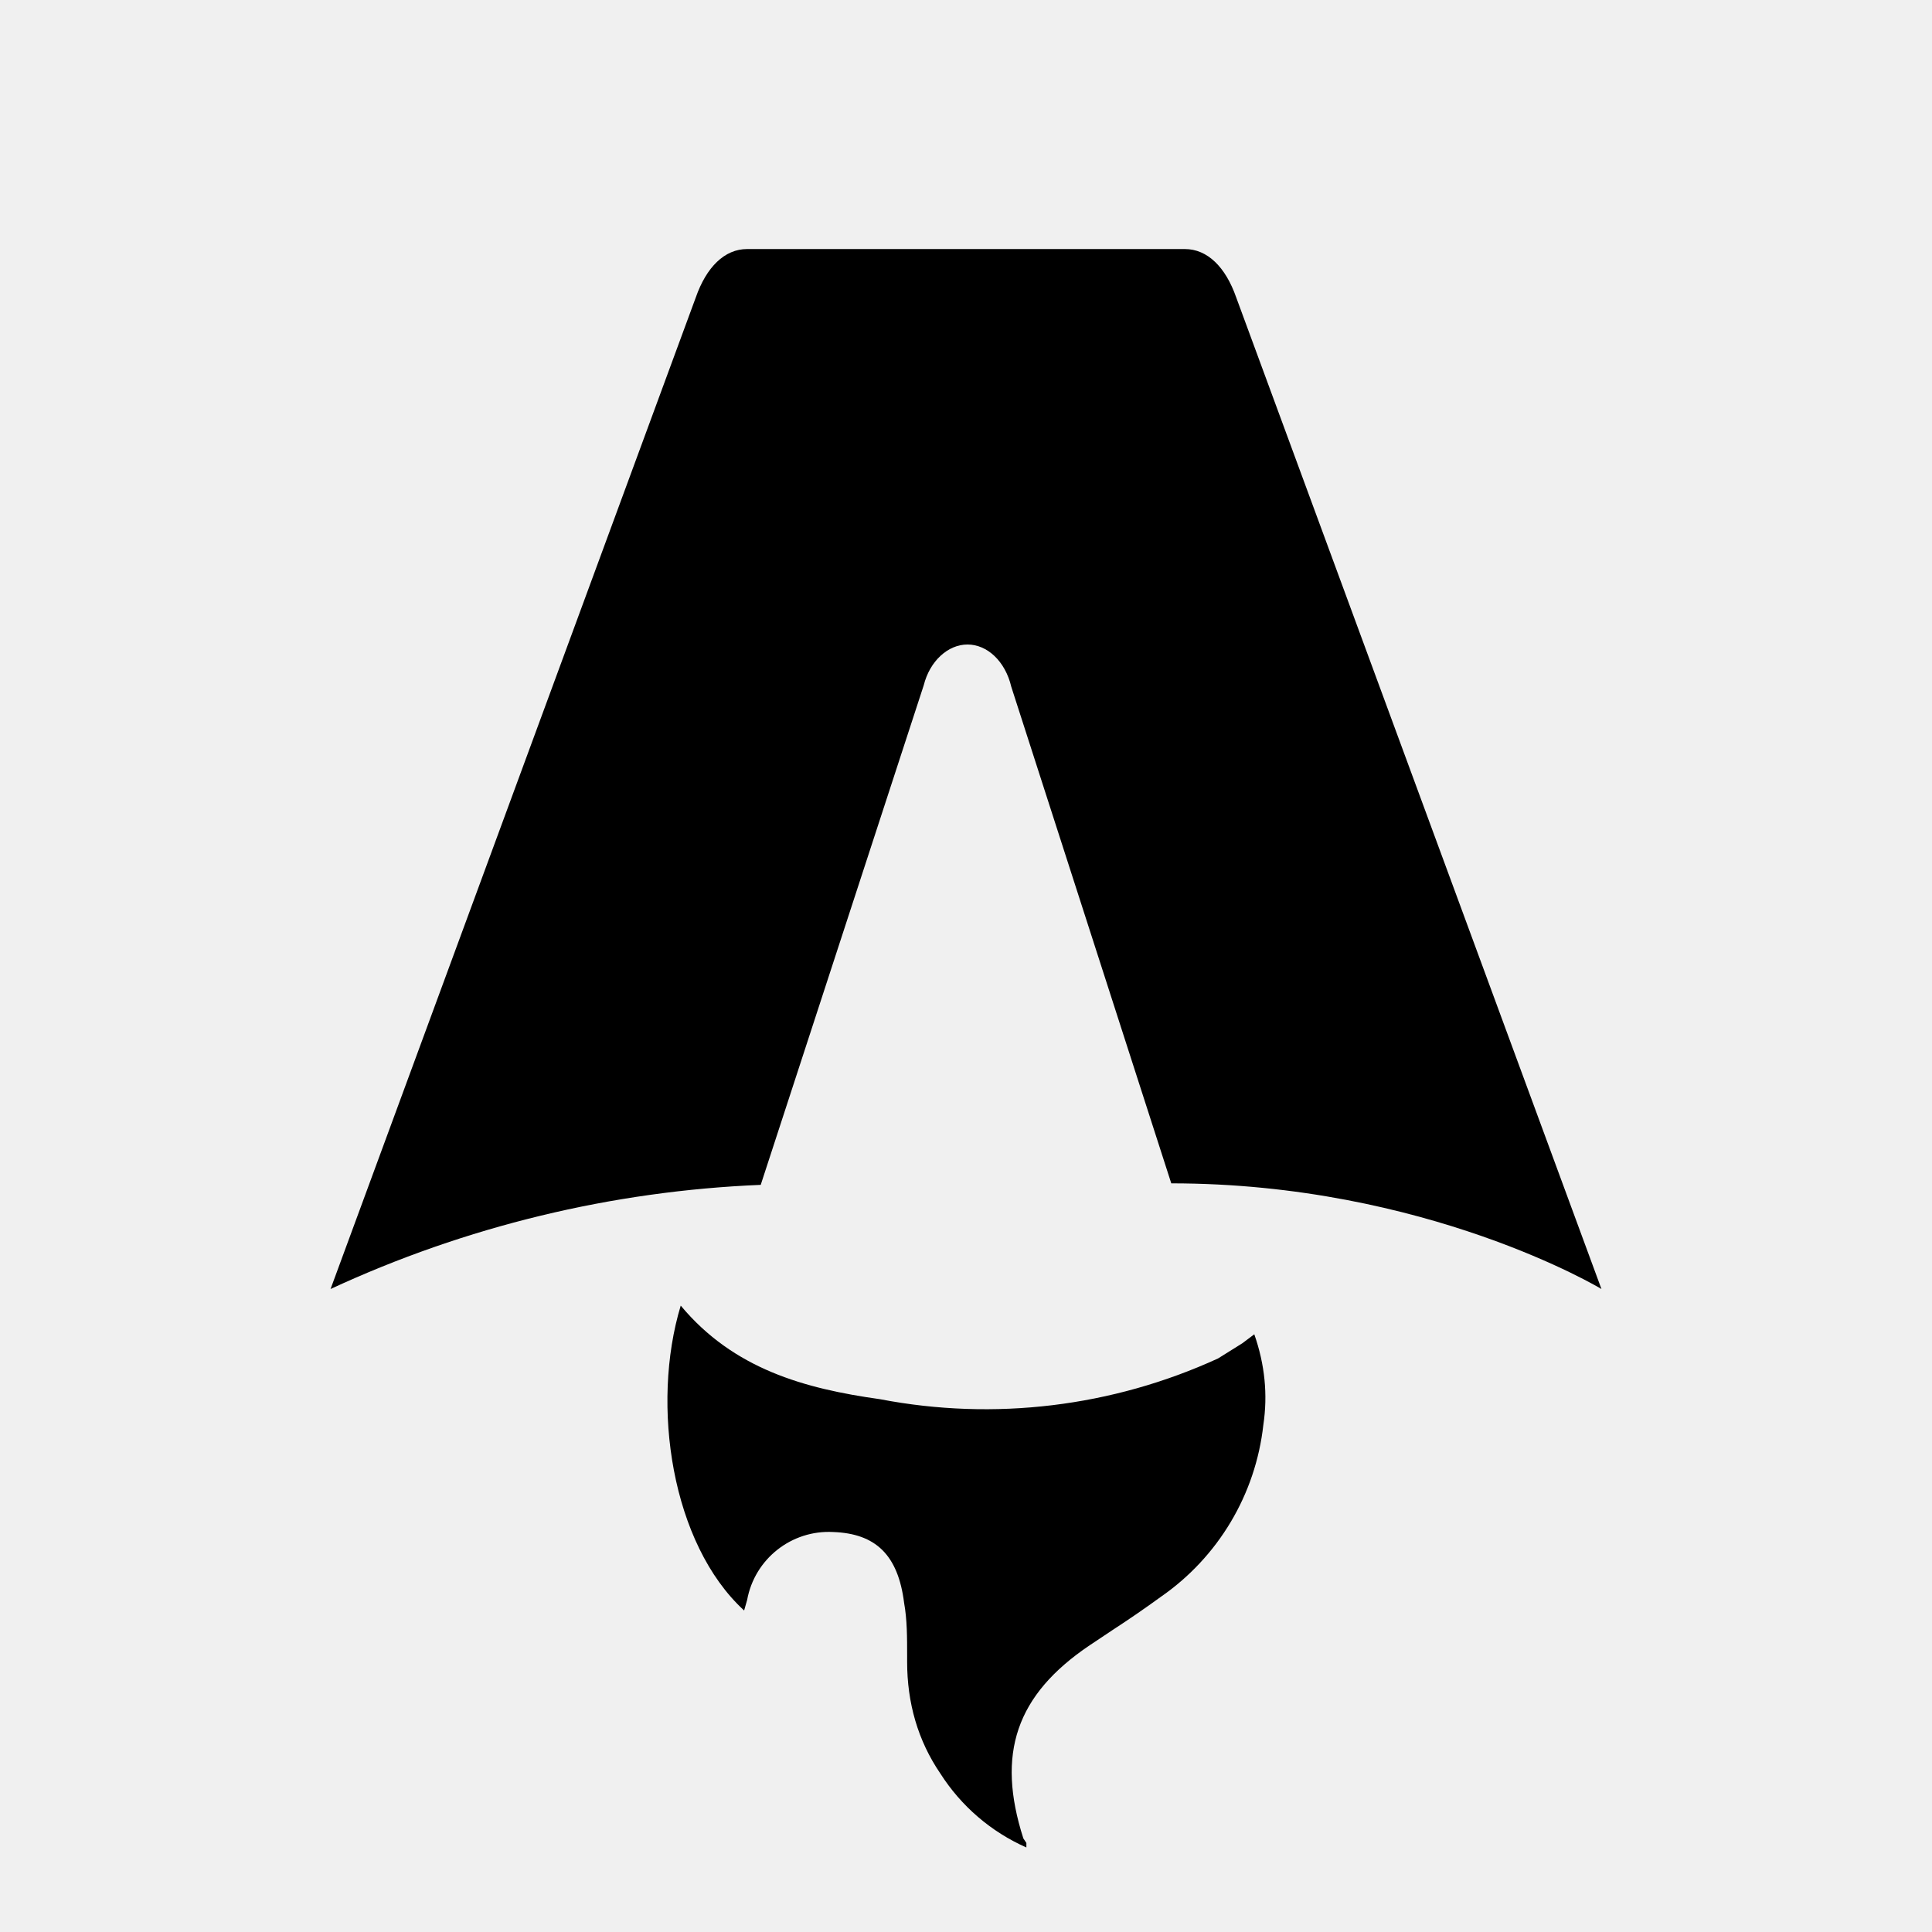
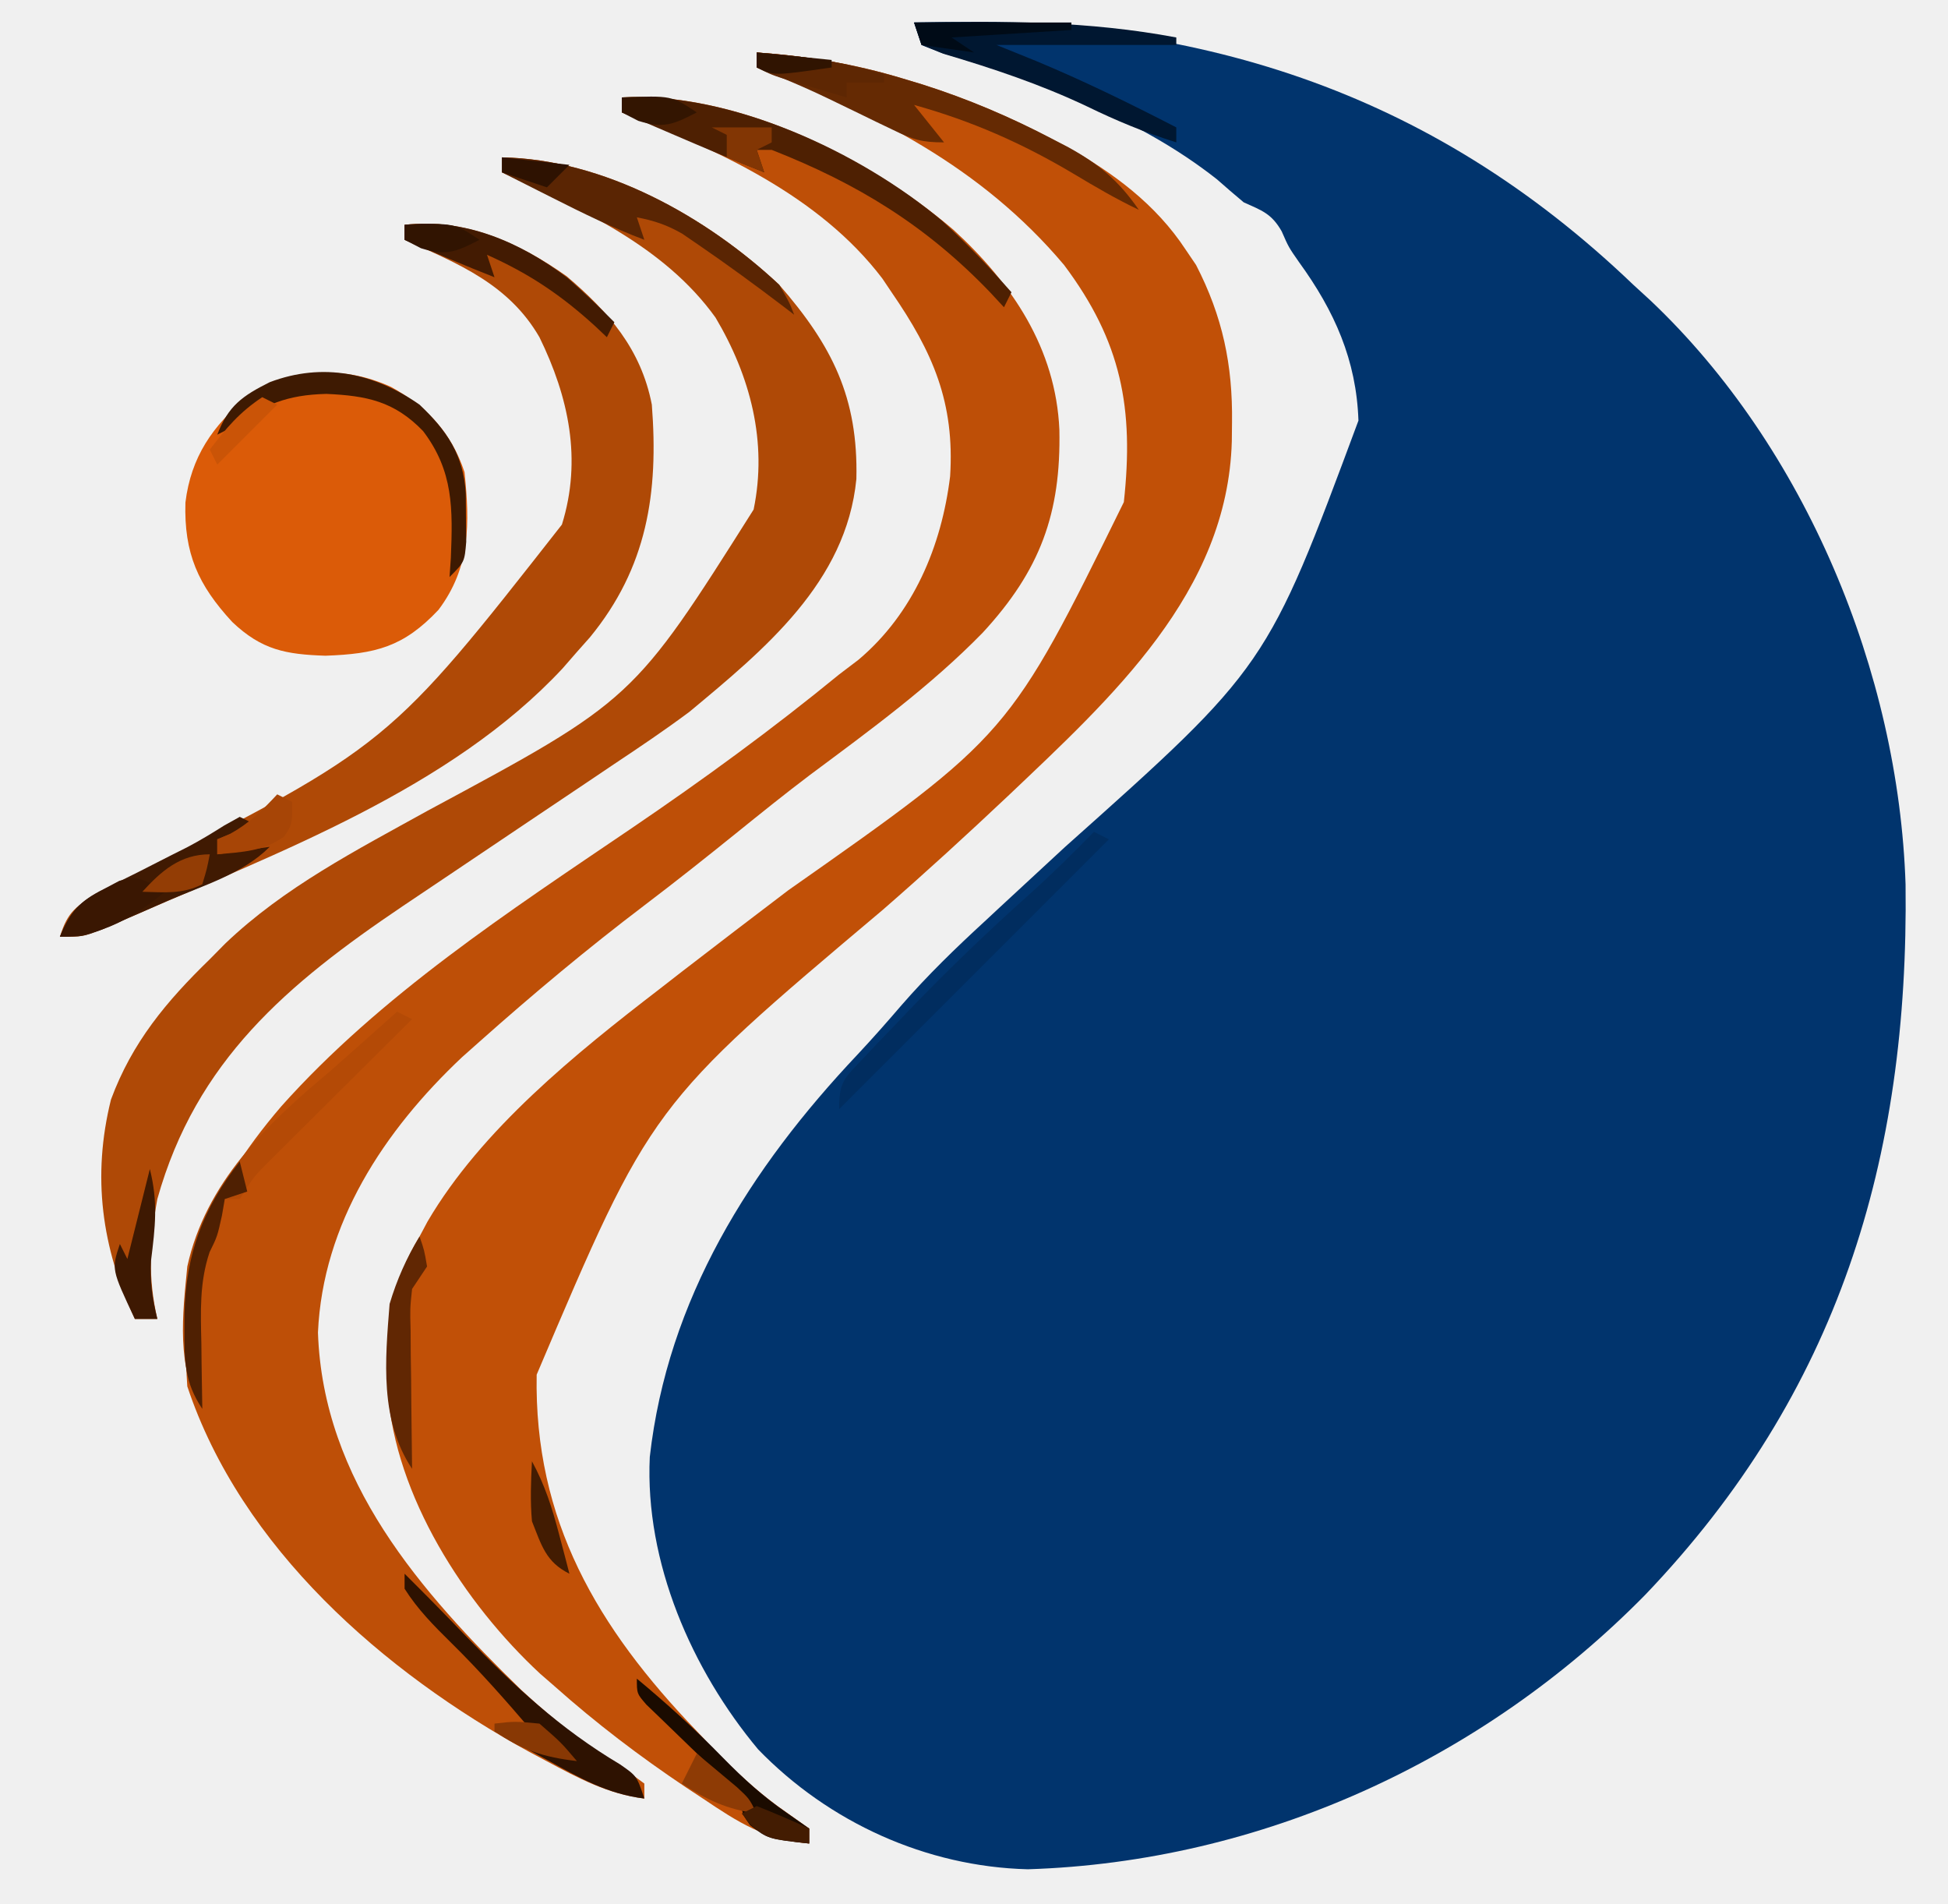
- <svg xmlns="http://www.w3.org/2000/svg" fill="none" viewBox="0 0 128 128">
-   <path d="M50.4 78.5a75.1 75.1 0 0 0-28.5 6.9l24.2-65.7c.7-2 1.9-3.2 3.4-3.2h29c1.5 0 2.7 1.2 3.4 3.2l24.2 65.7s-11.6-7-28.5-7L67 45.5c-.4-1.7-1.6-2.8-2.9-2.8-1.3 0-2.5 1.1-2.9 2.7L50.4 78.5Zm-1.1 28.2Zm-4.2-20.2c-2 6.6-.6 15.8 4.2 20.2a17.5 17.5 0 0 1 .2-.7 5.5 5.5 0 0 1 5.7-4.5c2.8.1 4.3 1.5 4.7 4.7.2 1.1.2 2.3.2 3.5v.4c0 2.7.7 5.2 2.2 7.4a13 13 0 0 0 5.7 4.9v-.3l-.2-.3c-1.8-5.6-.5-9.5 4.4-12.8l1.5-1a73 73 0 0 0 3.2-2.2 16 16 0 0 0 6.8-11.4c.3-2 .1-4-.6-6l-.8.6-1.6 1a37 37 0 0 1-22.4 2.7c-5-.7-9.7-2-13.2-6.2Z" />
-   <style>
-         path { fill: #000; }
-         @media (prefers-color-scheme: dark) {
-             path { fill: #FFF; }
-         }
-     </style>
+ <svg xmlns="http://www.w3.org/2000/svg" version="1.1" width="260" height="254">
+   <path d="M0 0 C37.395 -0.696 68.638 8.802 96 35 C96.758 35.695 97.516 36.39 98.297 37.105 C118.98 56.683 131.42 86.761 132.336 115.031 C132.782 151.721 123.356 182.86 97.61 209.793 C75.887 231.908 46.288 245.456 15.188 246.438 C1.629 246.094 -11.362 240.192 -20.812 230.438 C-29.675 219.822 -35.938 205.472 -35.273 191.414 C-32.888 170.354 -21.919 152.941 -7.555 137.73 C-5.528 135.564 -3.59 133.368 -1.66 131.117 C1.816 127.127 5.544 123.516 9.438 119.938 C10.124 119.299 10.811 118.661 11.518 118.003 C14.379 115.343 17.248 112.693 20.12 110.046 C47.101 85.974 47.101 85.974 59.312 53.125 C59.043 45.037 56.095 38.479 51.402 32.008 C50 30 50 30 49.066 27.867 C47.715 25.502 46.452 25.101 44 24 C42.797 22.997 41.611 21.974 40.438 20.938 C29.904 12.625 16.491 7.749 3.711 4.07 C2.816 3.717 1.922 3.364 1 3 C0.505 1.515 0.505 1.515 0 0 Z " fill="#01346D" transform="translate(122,3)" />
+   <path d="M0 0 C6.776 0.479 13.061 1.533 19.562 3.5 C20.418 3.758 21.274 4.017 22.155 4.283 C28.152 6.194 33.747 8.566 39.312 11.5 C39.987 11.855 40.661 12.21 41.356 12.576 C47.582 16.034 53.306 20.294 57.25 26.312 C57.938 27.328 57.938 27.328 58.641 28.363 C62.179 35.227 63.538 41.686 63.438 49.375 C63.428 50.206 63.419 51.038 63.41 51.895 C62.843 72.075 47.365 86.082 33.554 99.2 C28.068 104.369 22.525 109.452 16.838 114.399 C-14.096 140.467 -14.096 140.467 -29.371 176.438 C-29.733 195.871 -21.271 210.202 -8 224 C-7.305 224.735 -6.61 225.47 -5.895 226.227 C-2.775 229.449 0.301 232.328 4 234.875 C4.99 235.576 5.98 236.278 7 237 C7 237.66 7 238.32 7 239 C1.21 238.564 -2.497 236.147 -7.188 233 C-7.936 232.506 -8.684 232.012 -9.455 231.503 C-15.636 227.364 -21.439 222.951 -27 218 C-27.629 217.453 -28.258 216.907 -28.906 216.344 C-39.039 206.948 -48.244 192.642 -49.238 178.645 C-49.389 170.884 -49.132 164.769 -45 158 C-44.468 157.002 -44.468 157.002 -43.926 155.984 C-36.722 143.712 -24.13 133.555 -13 125 C-12.02 124.238 -11.041 123.476 -10.031 122.691 C-5.301 119.033 -0.542 115.412 4.219 111.793 C33.7 91.089 33.7 91.089 49 60 C50.358 47.522 48.714 38.618 41.02 28.359 C29.965 15.231 15.683 8.107 0 2 C0 1.34 0 0.68 0 0 Z " fill="#C15007" transform="translate(101,7)" />
+   <path d="M0 0 C15.274 -0.783 32.82 7.916 44.266 17.672 C52.096 24.844 57.918 33.513 58.396 44.343 C58.619 55.479 55.864 63.088 48.15 71.44 C41.168 78.587 33.12 84.442 25.128 90.393 C21.779 92.922 18.514 95.551 15.25 98.188 C11.219 101.439 7.17 104.654 3.043 107.783 C-4.571 113.555 -11.863 119.649 -19 126 C-20.16 127.031 -20.16 127.031 -21.344 128.082 C-31.758 137.897 -39.914 150.256 -40.562 164.812 C-39.891 184.635 -26.884 199.393 -13.391 212.543 C-8.753 216.843 -4.025 220.524 1.383 223.809 C2.183 224.398 2.183 224.398 3 225 C3 225.66 3 226.32 3 227 C-1.898 226.387 -5.772 224.295 -10.062 222 C-10.816 221.597 -11.57 221.194 -12.346 220.779 C-31.828 210.118 -50.815 193.556 -58 172 C-59.078 156.43 -55.665 146.542 -45.445 134.617 C-32.225 119.82 -15.064 108.627 1.25 97.555 C10.796 91.074 20.072 84.315 29 77 C29.852 76.353 30.704 75.706 31.582 75.039 C38.911 68.859 42.671 59.892 43.812 50.562 C44.435 40.737 41.531 34.028 36 26 C35.593 25.394 35.185 24.788 34.766 24.164 C26.289 13.019 12.654 6.963 0 2 C0 1.34 0 0.68 0 0 Z " fill="#BE4F07" transform="translate(83,13)" />
+   <path d="M0 0 C13.582 0.243 27.252 7.874 37 17 C44.076 25.127 47.555 32.059 47.301 42.914 C45.958 56.692 35.053 65.639 25 74 C21.74 76.426 18.384 78.689 15 80.938 C14.064 81.569 13.127 82.2 12.163 82.85 C9.113 84.906 6.057 86.954 3 89 C-0.313 91.222 -3.625 93.446 -6.932 95.678 C-9.038 97.099 -11.147 98.515 -13.26 99.926 C-28.632 110.296 -40.824 120.538 -46 139 C-47.01 144.594 -47.29 149.444 -46 155 C-46.99 155 -47.98 155 -49 155 C-53.431 145.486 -54.741 136.013 -52.188 125.727 C-49.355 118.075 -44.796 112.633 -39 107 C-37.983 105.969 -37.983 105.969 -36.945 104.918 C-29.084 97.397 -19.373 92.419 -9.926 87.184 C17.512 72.433 17.512 72.433 33.586 46.992 C35.462 37.967 33.143 29.186 28.5 21.375 C21.605 11.776 10.42 6.868 0 2 C0 1.34 0 0.68 0 0 Z " fill="#AF4906" transform="translate(67,21)" />
+   <path d="M0 0 C4.804 2.657 8.05 6.088 9.812 11.375 C10.524 18.239 10.604 24.08 6.34 29.75 C1.657 34.732 -2.075 35.632 -8.75 35.875 C-14.028 35.699 -17.239 35.121 -21.188 31.375 C-25.737 26.446 -27.642 22.223 -27.438 15.426 C-26.701 9.381 -23.805 5.153 -19.188 1.375 C-12.656 -2.199 -6.782 -3.047 0 0 Z " fill="#DB5B08" transform="translate(52.1875,51.625)" />
+   <path d="M0 0 C7.973 -0.906 15.189 2.298 21.633 6.867 C27.237 11.62 31.573 16.601 33 24 C33.916 35.786 32.37 45.745 24.738 55.043 C24.165 55.689 23.591 56.335 23 57 C22.062 58.077 22.062 58.077 21.105 59.176 C6.147 75.245 -16.935 83.788 -36.719 92.426 C-37.852 92.921 -38.986 93.417 -40.154 93.927 C-43 95 -43 95 -46 95 C-44.972 91.622 -43.808 90.885 -40.719 89.027 C-39.317 88.322 -37.91 87.626 -36.5 86.938 C-2.103 69.467 -2.103 69.467 21 40 C23.697 31.325 21.91 22.992 18 15 C13.923 7.954 7.224 5.191 0 2 C0 1.34 0 0.68 0 0 Z " fill="#AF4906" transform="translate(54,30)" />
+   <path d="M0 0 C6.776 0.479 13.061 1.533 19.562 3.5 C20.416 3.758 21.269 4.015 22.148 4.281 C28.207 6.211 33.869 8.614 39.5 11.562 C40.199 11.926 40.899 12.29 41.619 12.664 C45.669 14.899 48.325 17.117 51 21 C47.983 19.565 45.142 17.899 42.278 16.182 C35.426 12.109 28.72 9.149 21 7 C22.32 8.65 23.64 10.3 25 12 C21.952 12 20.829 11.613 18.164 10.32 C17.429 9.968 16.695 9.616 15.938 9.254 C15.174 8.881 14.411 8.509 13.625 8.125 C6.902 4.861 6.902 4.861 0 2 C0 1.34 0 0.68 0 0 Z " fill="#652A03" transform="translate(101,7)" />
+   <path d="M0 0 C14.512 -0.744 31.768 7.232 42.758 16.479 C46.031 19.482 49.061 22.669 52 26 C51.67 26.66 51.34 27.32 51 28 C50.394 27.348 49.788 26.695 49.164 26.023 C40.629 17.121 31.47 11.5 20 7 C19.34 7 18.68 7 18 7 C18.33 7.99 18.66 8.98 19 10 C14.862 8.37 10.772 6.633 6.688 4.875 C5.72 4.459 5.72 4.459 4.732 4.035 C3.155 3.357 1.577 2.679 0 2 C0 1.34 0 0.68 0 0 Z " fill="#4E2002" transform="translate(83,13)" />
+   <path d="M0 0 C11.867 -0.221 23.295 -0.203 35 2 C35 2.33 35 2.66 35 3 C27.08 3 19.16 3 11 3 C12.732 3.701 14.465 4.402 16.25 5.125 C22.658 7.787 28.836 10.82 35 14 C35 14.66 35 15.32 35 16 C30.829 14.692 26.988 13.102 23.062 11.188 C16.824 8.237 10.532 6.139 3.922 4.176 C2.958 3.788 1.993 3.4 1 3 C0.67 2.01 0.34 1.02 0 0 Z " fill="#001731" transform="translate(122,3)" />
+   <path d="M0 0 C13.57 0.242 27.231 7.857 37 17 C38.32 19.27 38.32 19.27 39 21 C38.527 20.636 38.054 20.273 37.566 19.898 C33.853 17.075 30.099 14.324 26.25 11.688 C25.533 11.196 24.817 10.705 24.078 10.199 C22.031 9.018 20.309 8.442 18 8 C18.33 8.99 18.66 9.98 19 11 C14.757 9.394 10.73 7.423 6.688 5.375 C5.72 4.888 5.72 4.888 4.732 4.391 C3.154 3.596 1.577 2.798 0 2 C0 1.34 0 0.68 0 0 Z " fill="#5A2503" transform="translate(67,21)" />
+   <path d="M0 0 C0.66 0.33 1.32 0.66 2 1 C1.374 1.62 0.749 2.241 0.104 2.88 C-2.22 5.187 -4.542 7.497 -6.862 9.807 C-7.866 10.806 -8.871 11.804 -9.877 12.802 C-11.324 14.236 -12.768 15.675 -14.211 17.113 C-15.08 17.977 -15.95 18.841 -16.845 19.732 C-19.125 22.002 -19.125 22.002 -21 25 C-21.66 25 -22.32 25 -23 25 C-23.186 26.083 -23.186 26.083 -23.375 27.188 C-24 30 -24 30 -25.031 32.094 C-26.398 36.193 -26.213 40.025 -26.125 44.312 C-26.116 45.148 -26.107 45.984 -26.098 46.846 C-26.074 48.897 -26.038 50.949 -26 53 C-29.543 47.686 -28.609 40.237 -28 34 C-25.539 22.829 -17.489 15.058 -9 8 C-7.328 6.526 -5.662 5.047 -4 3.562 C-3.237 2.883 -2.474 2.204 -1.688 1.504 C-1.131 1.008 -0.574 0.511 0 0 Z " fill="#B44A06" transform="translate(53,135)" />
+   <path d="M0 0 C2.745 2.725 5.458 5.472 8.129 8.27 C14.587 14.966 20.737 20.664 28.77 25.449 C31 27 31 27 32 30 C27.131 29.404 23.407 27.275 19.188 24.938 C18.495 24.56 17.802 24.183 17.088 23.795 C15.389 22.869 13.694 21.935 12 21 C12.66 20.67 13.32 20.34 14 20 C14.99 20.33 15.98 20.66 17 21 C13.54 16.951 10.05 12.985 6.25 9.25 C3.936 6.967 1.742 4.767 0 2 C0 1.34 0 0.68 0 0 Z " fill="#2E1201" transform="translate(54,210)" />
+   <path d="M0 0 C0.66 0.33 1.32 0.66 2 1 C0.35 1.66 -1.3 2.32 -3 3 C-3 3.66 -3 4.32 -3 5 C0.465 4.505 0.465 4.505 4 4 C0.375 7.625 -4.778 9.115 -9.438 11.125 C-11.032 11.827 -11.032 11.827 -12.658 12.543 C-13.677 12.985 -14.696 13.427 -15.746 13.883 C-16.681 14.289 -17.616 14.695 -18.58 15.114 C-21 16 -21 16 -24 16 C-22.636 12.69 -21.449 11.35 -18.262 9.746 C-17.155 9.177 -17.155 9.177 -16.025 8.596 C-14.868 8.022 -14.868 8.022 -13.688 7.438 C-12.17 6.667 -10.653 5.894 -9.137 5.121 C-8.062 4.581 -8.062 4.581 -6.966 4.031 C-5.294 3.154 -3.679 2.167 -2.082 1.16 C-1.395 0.777 -0.708 0.394 0 0 Z " fill="#401A02" transform="translate(32,109)" />
+   <path d="M0 0 C0.66 0.33 1.32 0.66 2 1 C-9.88 12.88 -21.76 24.76 -34 37 C-34 33.353 -33.36 32.947 -30.922 30.375 C-29.931 29.323 -29.931 29.323 -28.919 28.249 C-28.204 27.507 -27.488 26.765 -26.75 26 C-26.025 25.239 -25.3 24.478 -24.553 23.694 C-19.392 18.323 -14.06 13.212 -8.508 8.25 C-5.556 5.601 -2.765 2.842 0 0 Z " fill="#012D5F" transform="translate(146,111)" />
+   <path d="M0 0 C3.656 3.466 5.865 6.705 6.168 11.848 C6.178 13.439 6.178 13.439 6.188 15.062 C6.202 16.126 6.216 17.189 6.23 18.285 C6 21 6 21 4 23 C4.058 22.154 4.116 21.309 4.176 20.438 C4.436 13.891 4.533 8.875 0.469 3.523 C-3.38 -0.469 -7.075 -1.195 -12.438 -1.438 C-17.756 -1.307 -20.685 -0.03 -25 3 C-25.99 3.495 -25.99 3.495 -27 4 C-25.542 0.155 -23.635 -1.182 -20 -3 C-12.898 -5.694 -6.039 -4.219 0 0 Z " fill="#3E1A02" transform="translate(56,54)" />
+   <path d="M0 0 C8.025 -0.912 15.438 2.286 21.773 7.113 C23.918 9.018 25.99 10.954 28 13 C27.67 13.66 27.34 14.32 27 15 C26.515 14.541 26.031 14.082 25.531 13.609 C20.944 9.41 16.679 6.535 11 4 C11.33 4.99 11.66 5.98 12 7 C7.965 5.41 3.982 3.718 0 2 C0 1.34 0 0.68 0 0 Z " fill="#431B02" transform="translate(54,30)" />
+   <path d="M0 0 C4.044 3.356 7.83 6.799 11.5 10.562 C14.213 13.327 16.863 15.753 20.062 17.938 C21.032 18.618 22.001 19.299 23 20 C23 20.66 23 21.32 23 22 C17.508 21.39 17.508 21.39 15.125 19.562 C14 18 14 18 14 16 C12.681 14.436 12.681 14.436 10.938 12.812 C10.306 12.196 9.674 11.58 9.023 10.945 C8.022 9.982 8.022 9.982 7 9 C5.683 7.734 4.37 6.463 3.062 5.188 C2.476 4.624 1.889 4.061 1.285 3.48 C0 2 0 2 0 0 Z " fill="#1B0B00" transform="translate(85,224)" />
+   <path d="M0 0 C0.625 1.812 0.625 1.812 1 4 C0.01 5.485 0.01 5.485 -1 7 C-1.276 9.616 -1.276 9.616 -1.195 12.543 C-1.189 13.616 -1.182 14.689 -1.176 15.795 C-1.151 17.474 -1.151 17.474 -1.125 19.188 C-1.116 20.319 -1.107 21.45 -1.098 22.615 C-1.074 25.41 -1.041 28.205 -1 31 C-5.339 24.492 -4.598 16.554 -4 9 C-3.024 5.744 -1.762 2.902 0 0 Z " fill="#612703" transform="translate(56,165)" />
+   <path d="M0 0 C5.915 0.452 11.352 1.158 17 3 C17 3.33 17 3.66 17 4 C15.35 4 13.7 4 12 4 C12 4.66 12 5.32 12 6 C10.374 5.523 8.749 5.043 7.125 4.562 C6.22 4.296 5.315 4.029 4.383 3.754 C2 3 2 3 0 2 C0 1.34 0 0.68 0 0 Z " fill="#5E2703" transform="translate(101,7)" />
+   <path d="M0 0 C0.33 1.32 0.66 2.64 1 4 C0.01 4.33 -0.98 4.66 -2 5 C-2.124 5.722 -2.248 6.444 -2.375 7.188 C-3 10 -3 10 -4.031 12.094 C-5.398 16.193 -5.213 20.025 -5.125 24.312 C-5.116 25.148 -5.107 25.984 -5.098 26.846 C-5.074 28.897 -5.038 30.949 -5 33 C-7.412 29.381 -7.384 26.63 -7.375 22.438 C-7.374 21.722 -7.373 21.007 -7.372 20.271 C-7.196 12.347 -4.897 6.23 0 0 Z " fill="#4F2002" transform="translate(32,155)" />
+   <path d="M0 0 C0.575 0.364 1.15 0.727 1.742 1.102 C-2.308 4.504 -6.894 7.102 -12.258 7.102 C-10.884 3.746 -9.618 2.35 -6.383 0.727 C-5.705 0.368 -5.027 0.01 -4.328 -0.359 C-2.258 -0.898 -2.258 -0.898 0 0 Z " fill="#3A1702" transform="translate(20.25781,117.8984)" />
+   <path d="M0 0 C1.123 4.491 0.711 7.716 0.156 12.246 C-0.002 15.039 0.332 17.295 1 20 C0.01 20 -0.98 20 -2 20 C-5.125 13.375 -5.125 13.375 -4 10 C-3.67 10.66 -3.34 11.32 -3 12 C-2.01 8.04 -1.02 4.08 0 0 Z " fill="#3E1902" transform="translate(20,156)" />
+   <path d="M0 0 C0.66 0.33 1.32 0.66 2 1 C2 4 2 4 0.938 5.625 C-1.875 7.621 -4.623 7.681 -8 8 C-8 7.34 -8 6.68 -8 6 C-7.423 5.753 -6.845 5.505 -6.25 5.25 C-3.7 3.833 -1.982 2.124 0 0 Z " fill="#A74506" transform="translate(37,106)" />
+   <path d="M0 0 C6.93 0 13.86 0 21 0 C21 0.33 21 0.66 21 1 C13.08 1.495 13.08 1.495 5 2 C5.99 2.66 6.98 3.32 8 4 C5.69 3.67 3.38 3.34 1 3 C0.67 2.01 0.34 1.02 0 0 Z " fill="#000B17" transform="translate(122,3)" />
+   <path d="M0 0 C1.149 0.954 2.294 1.914 3.438 2.875 C4.076 3.409 4.714 3.942 5.371 4.492 C7 6 7 6 8 8 C4.042 7.435 1.334 6.191 -2 4 C-1.34 2.68 -0.68 1.36 0 0 Z " fill="#8E3B05" transform="translate(93,234)" />
+   <path d="M0 0 C2.688 -0.312 2.688 -0.312 6 0 C8.875 2.5 8.875 2.5 11 5 C6.629 4.492 3.61 3.548 0 1 C0 0.67 0 0.34 0 0 Z " fill="#883804" transform="translate(66,230)" />
+   <path d="M0 0 C2.64 0 5.28 0 8 0 C8 0.66 8 1.32 8 2 C7.01 2.495 7.01 2.495 6 3 C6.33 3.99 6.66 4.98 7 6 C4.525 5.01 4.525 5.01 2 4 C2 3.01 2 2.02 2 1 C1.34 0.67 0.68 0.34 0 0 Z " fill="#823604" transform="translate(95,17)" />
+   <path d="M0 0 C-0.375 1.938 -0.375 1.938 -1 4 C-3.709 5.354 -6.009 5.065 -9 5 C-6.455 2.201 -3.924 0 0 0 Z " fill="#933D05" transform="translate(28,114)" />
+   <path d="M0 0 C1.732 3.162 2.713 6.267 3.625 9.75 C3.885 10.735 4.146 11.72 4.414 12.734 C4.607 13.482 4.801 14.23 5 15 C1.844 13.422 1.289 11.222 0 8 C-0.24 5.275 -0.142 2.745 0 0 Z " fill="#431C02" transform="translate(71,195)" />
+   <path d="M0 0 C6.625 -0.25 6.625 -0.25 10 2 C6.882 3.603 5.61 4.19 2.188 3.125 C1.466 2.754 0.744 2.382 0 2 C0 1.34 0 0.68 0 0 Z " fill="#311401" transform="translate(54,30)" />
+   <path d="M0 0 C6.625 -0.25 6.625 -0.25 10 2 C6.882 3.603 5.61 4.19 2.188 3.125 C1.466 2.754 0.744 2.382 0 2 C0 1.34 0 0.68 0 0 Z " fill="#331501" transform="translate(83,13)" />
+   <path d="M0 0 C2.36 0.936 4.696 1.933 7 3 C7 3.66 7 4.32 7 5 C1.462 4.385 1.462 4.385 -0.875 2.438 C-1.246 1.963 -1.617 1.489 -2 1 C-1.34 0.67 -0.68 0.34 0 0 Z " fill="#431C02" transform="translate(101,241)" />
+   <path d="M0 0 C0.66 0.33 1.32 0.66 2 1 C-0.64 3.64 -3.28 6.28 -6 9 C-6.33 8.34 -6.66 7.68 -7 7 C-4.781 4.092 -3.07 2.047 0 0 Z " fill="#CA5407" transform="translate(35,53)" />
+   <path d="M0 0 C2.97 0.33 5.94 0.66 9 1 C7.515 2.485 7.515 2.485 6 4 C4.02 3.34 2.04 2.68 0 2 C0 1.34 0 0.68 0 0 Z " fill="#2E1201" transform="translate(67,21)" />
+   <path d="M0 0 C3.3 0.33 6.6 0.66 10 1 C10 1.33 10 1.66 10 2 C2.25 3.125 2.25 3.125 0 2 C0 1.34 0 0.68 0 0 Z " fill="#301401" transform="translate(101,7)" />
</svg>
